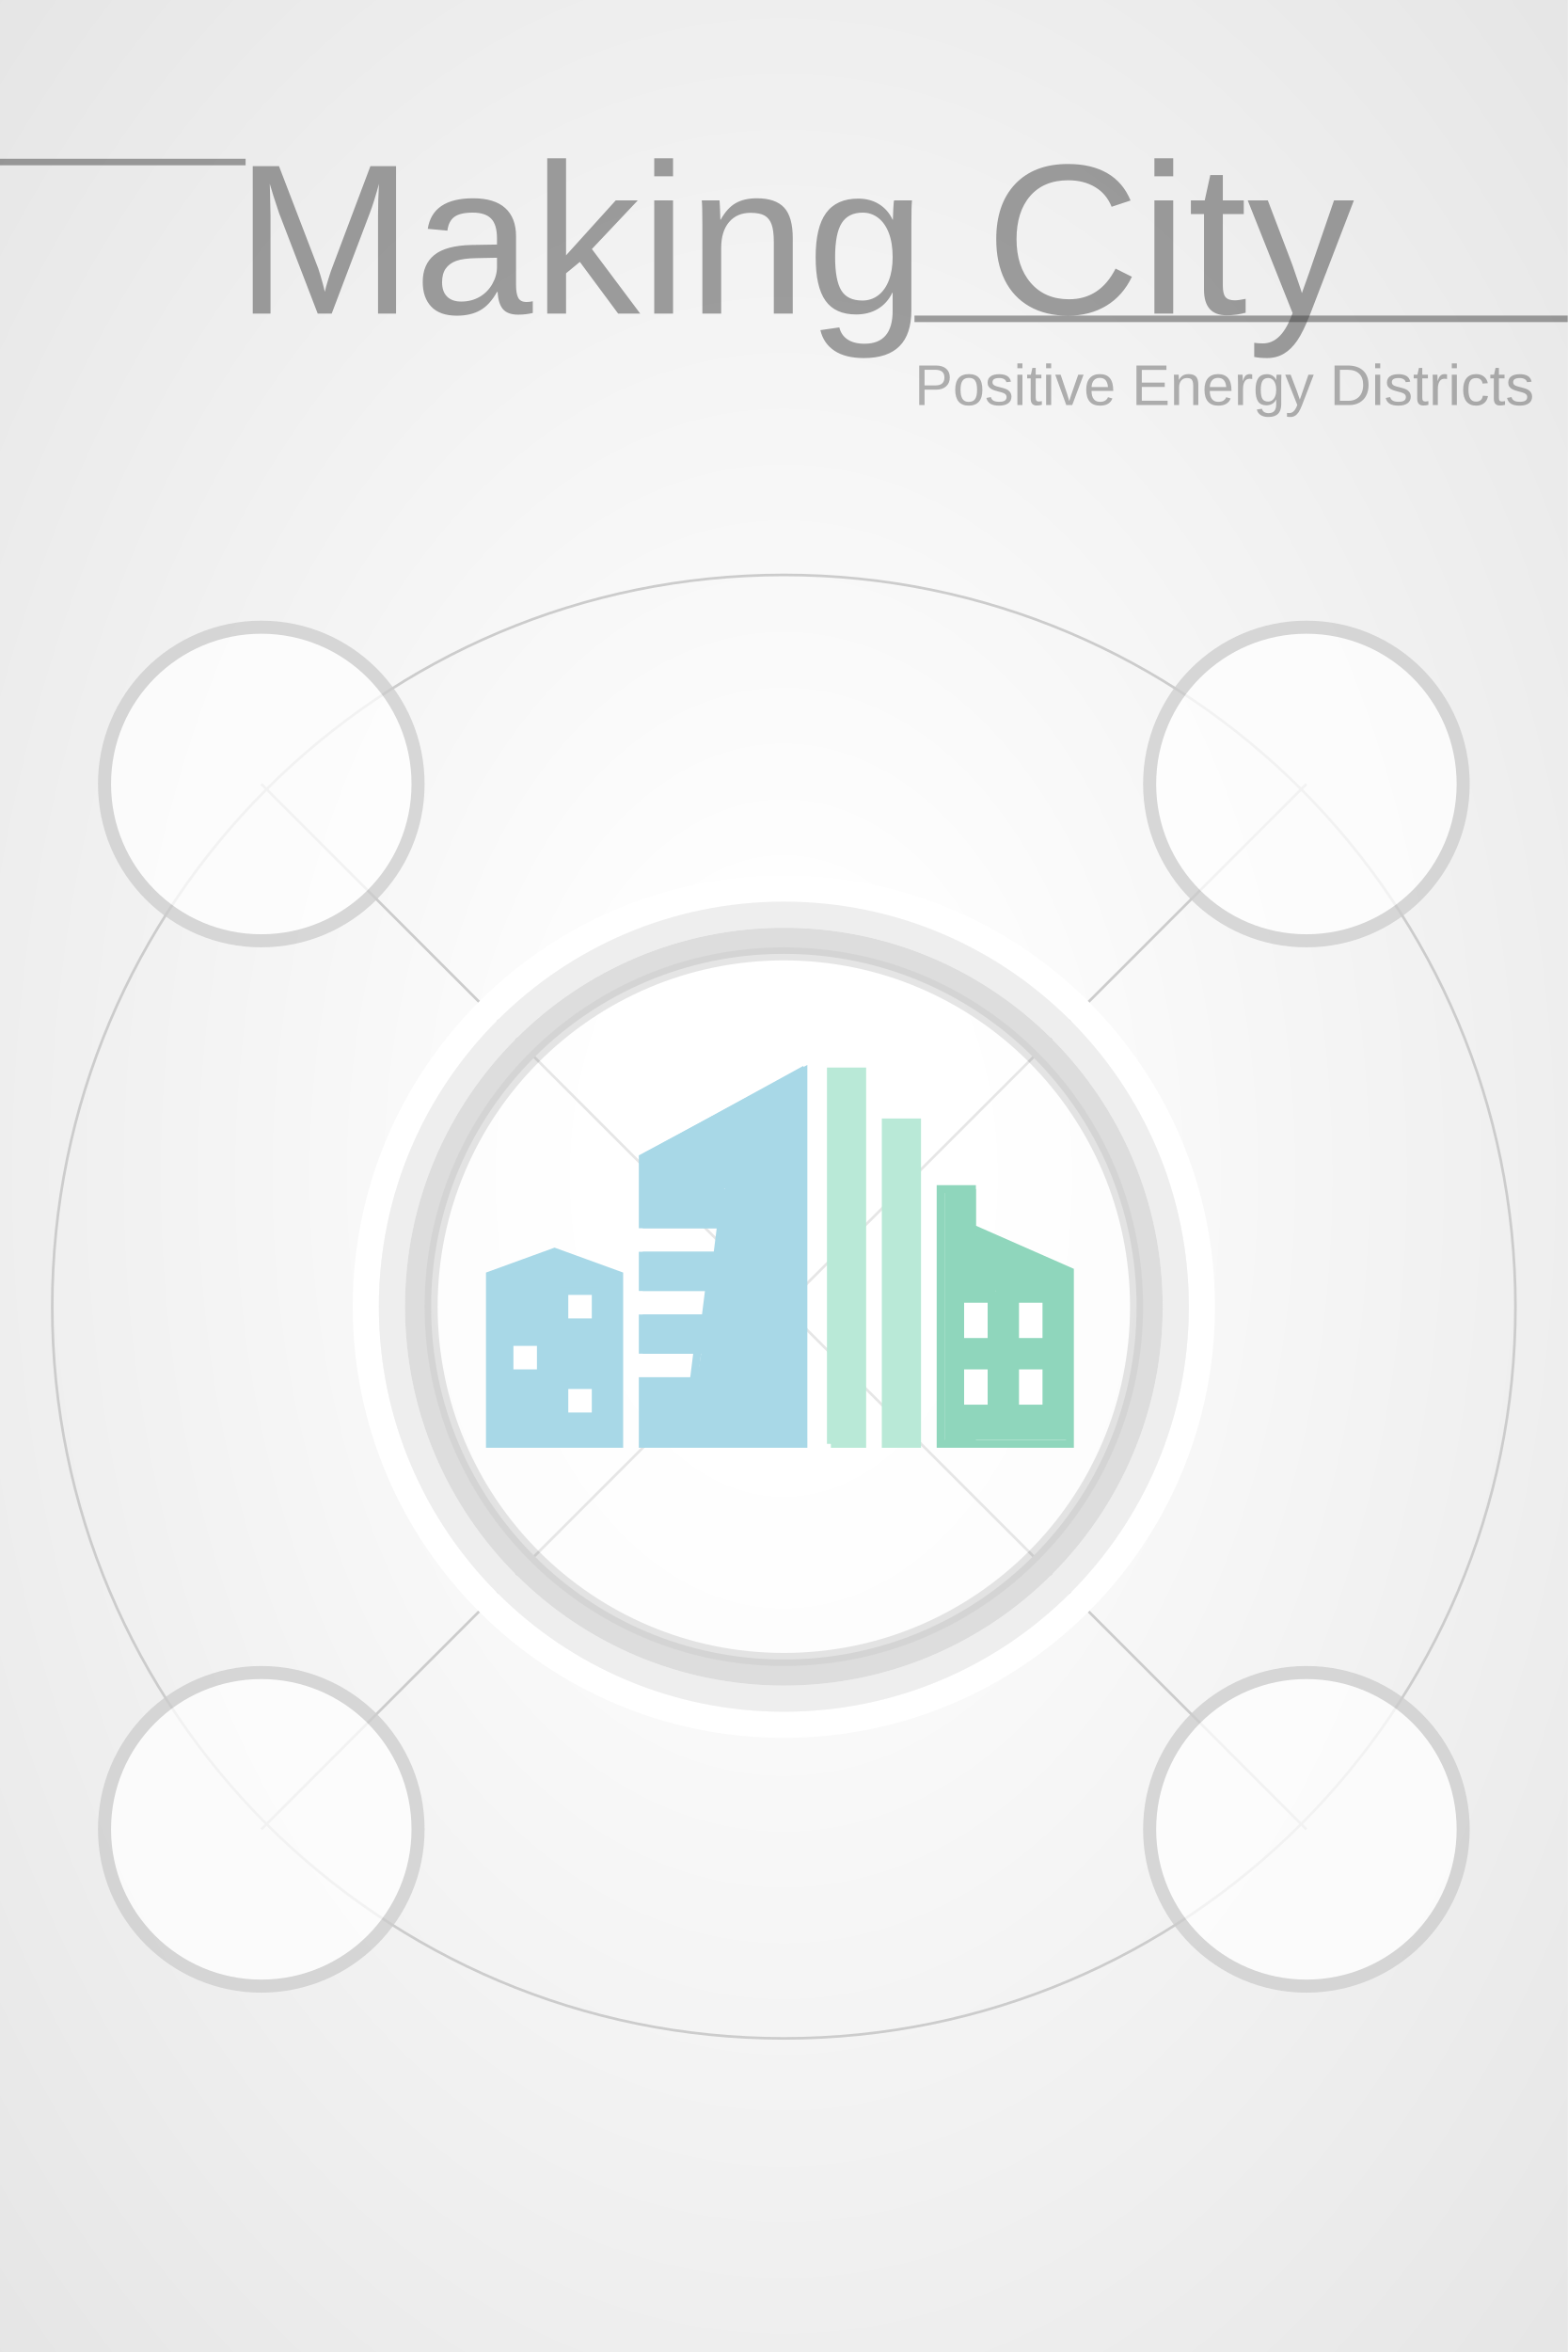
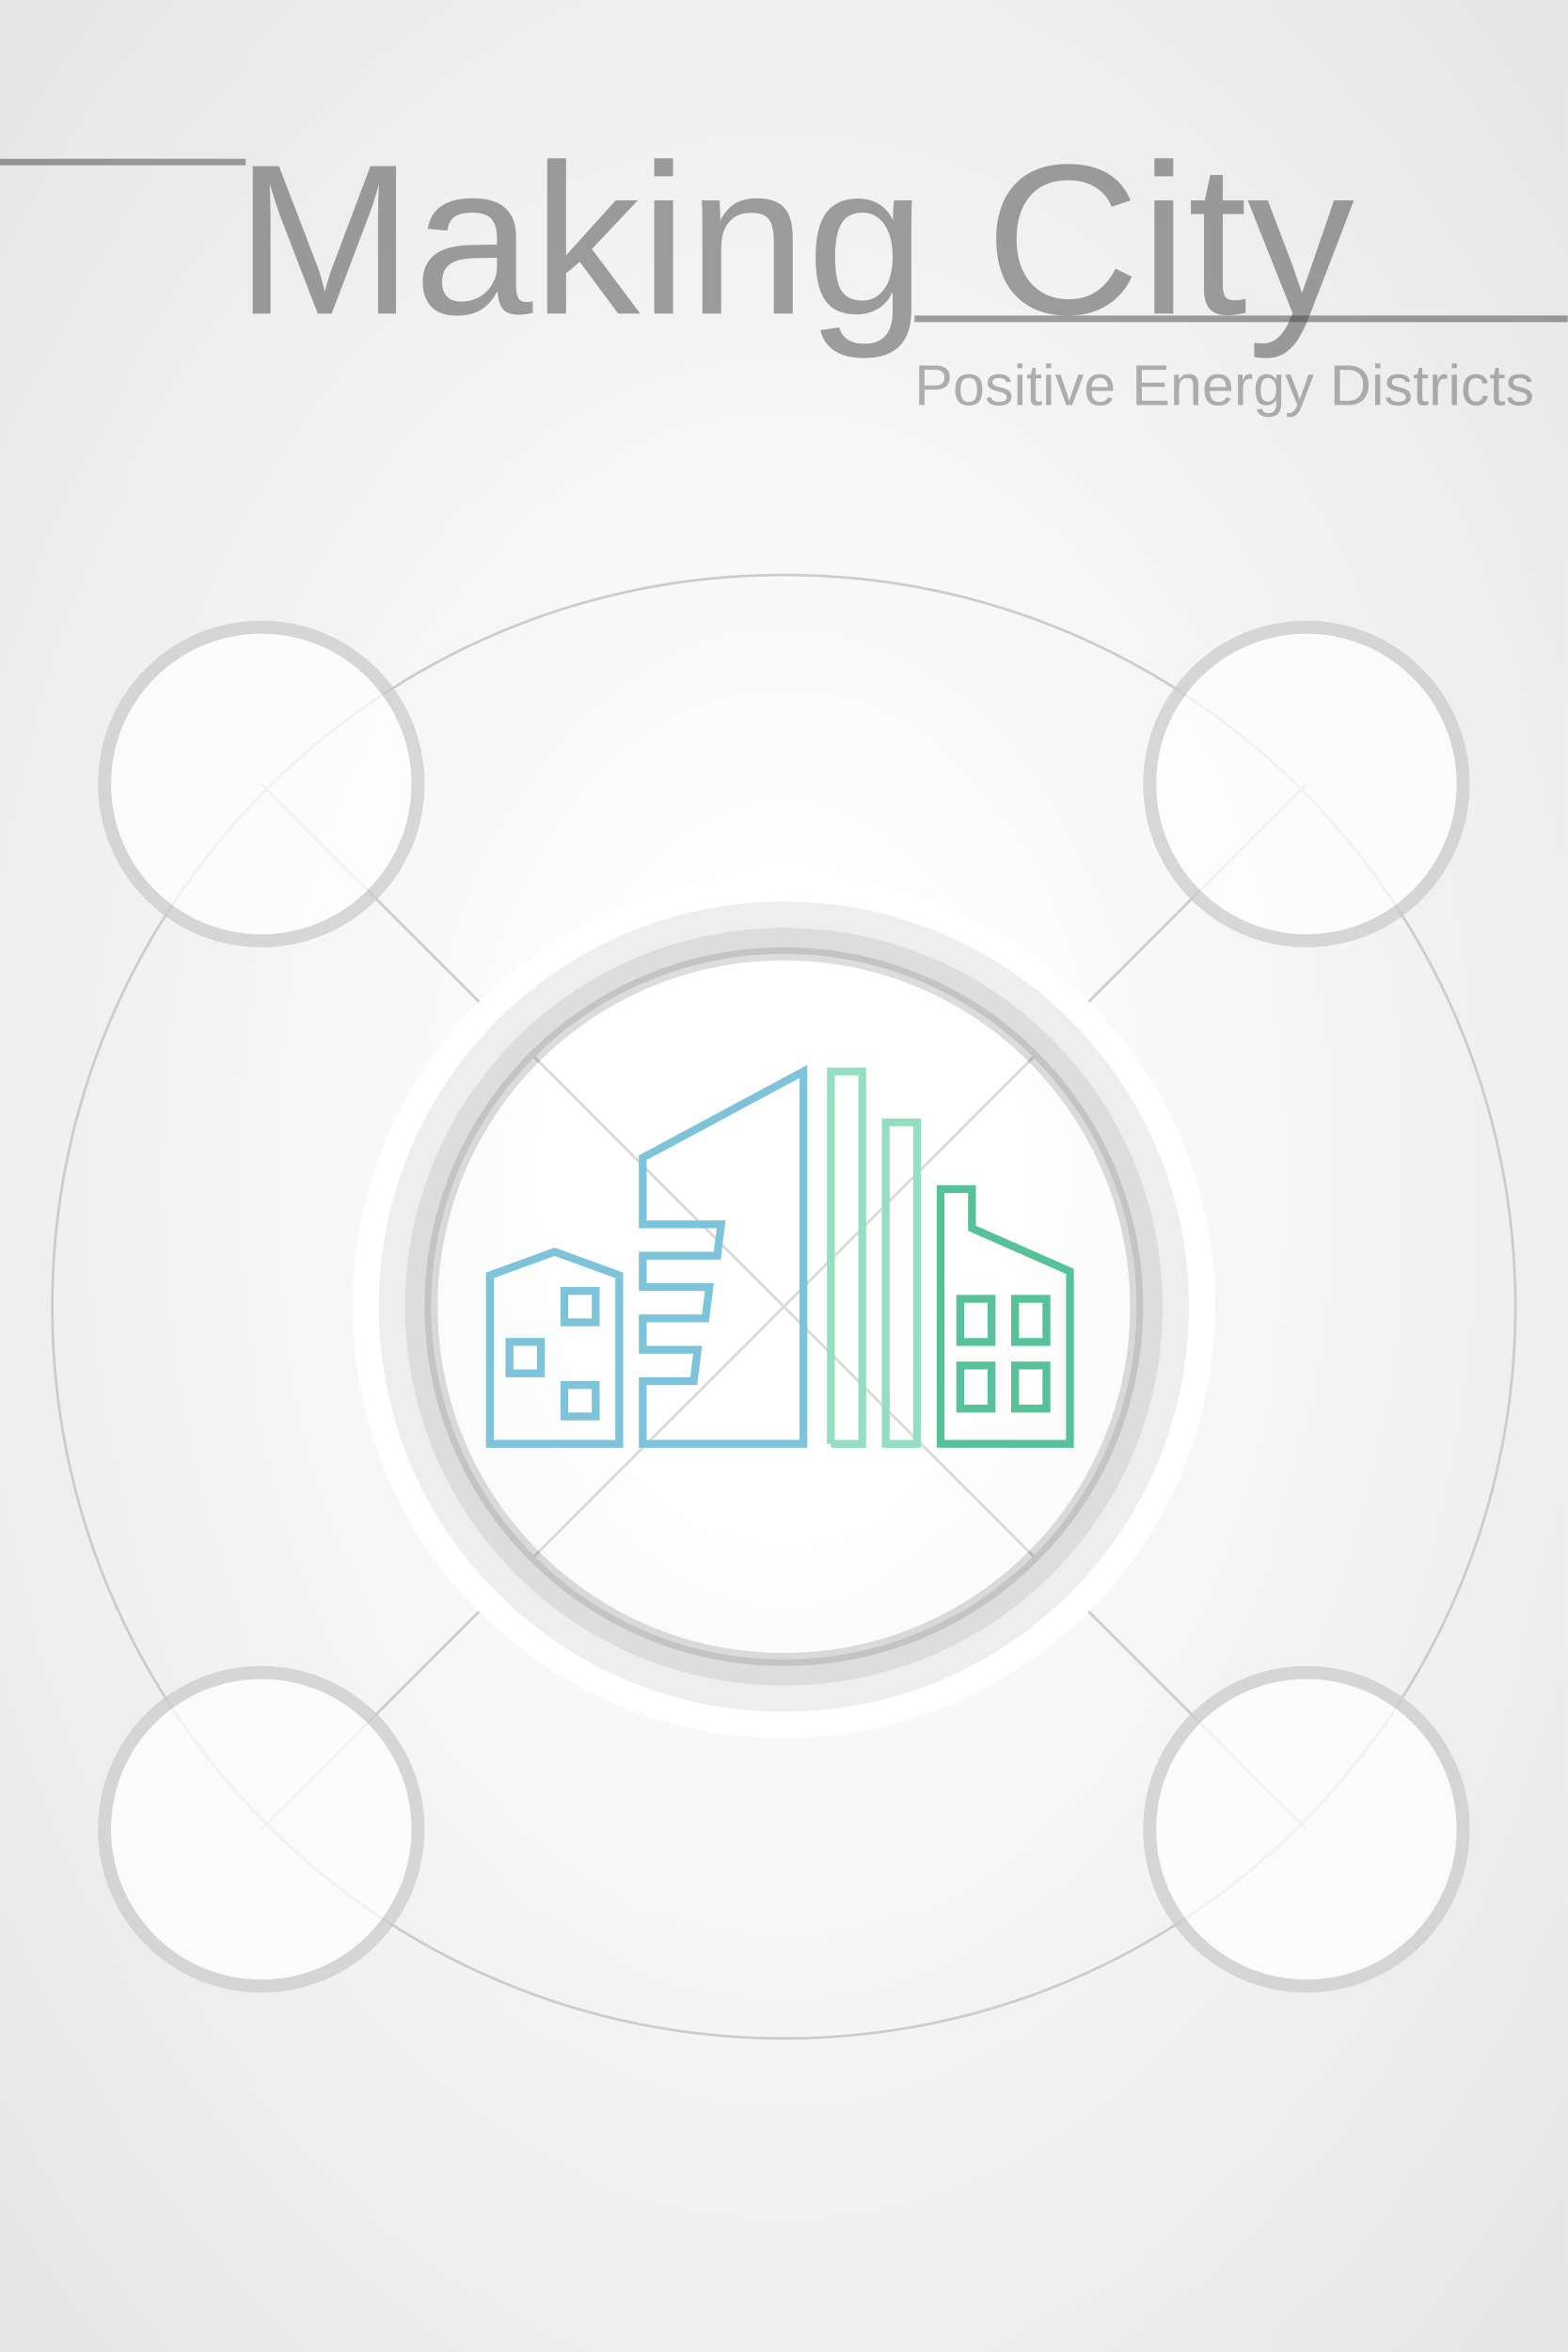
<svg xmlns="http://www.w3.org/2000/svg" width="600" height="900" viewBox="-300 -500 600 900" preserveAspectRatio="xMinYMin meet">
  <style>
.line {
	fill: none;
	stroke-width: 1;
	stroke: #ccc;
}
.circle-district {
	cursor: pointer;
}
.grid-head {
	opacity: 0.5;
	stroke-width: 2.5;
	stroke: #444;
}
</style>
  <defs>
    <radialGradient id="grad" cx="50%" cy="50%" r="100%">
      <stop offset="10%" style="stop-color:#fff; stop-opacity:1" />
      <stop offset="50%" style="stop-color:#eee; stop-opacity:1" />
      <stop offset="90%" style="stop-color:#ddd; stop-opacity:1" />
    </radialGradient>
  </defs>
  <rect x="-300" y="-500" width="600" height="900" fill="url(#grad)" stroke-width="0" stroke="#000" />
  <text x="-210" y="-380" opacity="0.5" font-family="Arial, Helvetica, sans-serif" font-size="82px" fill="#444">Making City</text>
  <path class="grid-head" d="M-300 -438 H-206" />
  <path class="grid-head" d="M50 -378 H300" />
  <text x="50" y="-345" opacity="0.4" font-family="Arial, Helvetica, sans-serif" font-size="22px" fill="#444">Positive Energy Districts</text>
  <path class="line" d="M0,0 L200,-200" />
  <path class="line" d="M0,0 L200,200" />
  <path class="line" d="M0,0 L-200,-200" />
  <path class="line" d="M0,0 L-200,200" />
  <circle cx="0" cy="0" r="280" stroke-width="1" stroke="#ccc" fill="none" />
  <circle cx="0" cy="0" r="160" stroke-width="10" stroke="#fff" fill="none" />
  <circle cx="0" cy="0" r="150" stroke-width="10" stroke="#eee" fill="none" />
  <circle cx="0" cy="0" r="140" stroke-width="10" stroke="#ddd" fill="none" />
  <path id="first-building-path" d="M0,0 L0,43 L16.5,49 L33,43 L33,0 L0,0 Z    M39,0 L39,16 L52,16 L53,24 L39,24 L39,32 L55,32 L56,40 L39,40 L39,48 L58,48 L59,56 L39,56 L39,73 L80,95 L80,0 L39,0 Z" style="stroke:#51b0ce;stroke-width:2px;stroke-dasharray:0px 0px;fill:none;transform: scaleY(-1.5) scaleX(1.5) translate(-75px,-35px);">
    <animate id="first-building-path-animate" attributeName="stroke-dashoffset" from="0" to="0" dur="2s" repeatCount="1" />
  </path>
-   <path id="first-painting-path" d="M5,0 L5,39 L16.5 44 L28,39 L28,5 L5,5 Z    M15,10 L15,38 L20,38 L20,10    M44,0 L44,11 L57,11 L65,60 L44,60 L44,71 L75,88 L75,5 L44,5    M39,44 L80,44    M39,28 L80,28    M65,0 L65,73 L48,65" style="stroke:#51b0ce;stroke-width:10px;stroke-dasharray:0px 0px;fill:none;transform: scaleY(-1.5) scaleX(1.5) translate(-75px,-35px);">
-     <animate id="first-painting-path-animate" attributeName="stroke-dashoffset" from="0" to="0" dur="2s" repeatCount="1" />
-   </path>
+   <path id="first-painting-path" d="M5,0 L5,39 L16.5 44 L28,39 L28,5 L5,5 Z    M15,10 L15,38 L20,38 L20,10    M44,0 L44,11 L57,11 L65,60 L44,60 L44,71 L75,88 L75,5 L44,5    M39,44 L80,44    M39,28 L80,28    M65,0 L65,73 L48,65" style="stroke:#fff;stroke-width:0px;fill:none;transform: scaleY(-1.5) scaleX(1.5) translate(-75px,-35px);" />
  <rect x="19" y="7" width="8" height="8" style="stroke:#51b0ce;stroke-width:2px;fill:#fff;transform: scaleY(-1.5) scaleX(1.5) translate(-75px,-35px);">
    <animate attributeName="opacity" from="0" to="1" dur="2s" />
  </rect>
  <rect x="5" y="18" width="8" height="8" style="stroke:#51b0ce;stroke-width:2px;fill:#fff;transform: scaleY(-1.5) scaleX(1.5) translate(-75px,-35px);">
    <animate attributeName="opacity" from="0" to="1" dur="2s" />
  </rect>
  <rect x="19" y="31" width="8" height="8" style="stroke:#51b0ce;stroke-width:2px;fill:#fff;transform: scaleY(-1.5) scaleX(1.5) translate(-75px,-35px);">
    <animate attributeName="opacity" from="0" to="1" dur="2s" />
  </rect>
  <path id="second-building-path" d="M87,0 L87,95 L95,95 L95,0 L87,0 M101,0 L101,82 L109,82 L109,0 L101,0 Z" style="stroke:#73d3ae;stroke-width:2px;stroke-dasharray:0px 0px;fill:none;transform: scaleY(-1.5) scaleX(1.5) translate(-75px,-35px);">
    <animate id="second-building-path-animate" attributeName="stroke-dashoffset" from="0" to="0" dur="2s" repeatCount="1" />
  </path>
-   <path id="second-painting-path" d="M91,0 L91,95 M105,0 L105,82" style="stroke:#73d3ae;stroke-width:8px;stroke-dasharray:0px 0px;fill:none;transform: scaleY(-1.5) scaleX(1.5) translate(-75px,-35px);">
-     <animate id="second-painting-path-animate" attributeName="stroke-dashoffset" from="0" to="0" dur="2s" repeatCount="1" />
-   </path>
+   <path id="second-painting-path" d="M91,0 L91,95 M105,0 L105,82" style="stroke:#fff;stroke-width:0px;fill:none;transform: scaleY(-1.5) scaleX(1.5) translate(-75px,-35px);" />
  <path id="third-building-path" d="M115,0 L115,65 L123,65 L123,55 L148,44 L148,0 L115,0 Z" style="stroke:#1fac78;stroke-width:2px;stroke-dasharray:0px 0px;fill:none;transform: scaleY(-1.5) scaleX(1.5) translate(-75px,-35px);">
    <animate id="third-building-path-animate" attributeName="stroke-dashoffset" from="0" to="0" dur="2s" repeatCount="1" />
  </path>
-   <path id="third-painting-path" d="M120,0 L120,65 L120,51 L144,41 L144,5 L125,5 L125,45 L140,39 L140,5 L133,5 L133,39" style="stroke:#1fac78;stroke-width:8px;stroke-dasharray:0px 0px;fill:none;transform: scaleY(-1.5) scaleX(1.5) translate(-75px,-35px);">
-     <animate id="third-painting-path-animate" attributeName="stroke-dashoffset" from="0" to="0" dur="2s" repeatCount="1" />
-   </path>
+   <path id="third-painting-path" d="M119,0 L119,65 L119,52 L144,41 L144,5 L125,5 L125,45 L140,39 L140,4 L133,4 L133,39" style="stroke:#fff;stroke-width:0px;fill:none;transform: scaleY(-1.5) scaleX(1.5) translate(-75px,-35px);" />
  <rect x="120" y="9" width="8" height="11" style="stroke:#1fac78;stroke-width:2px;fill:#fff;transform: scaleY(-1.5) scaleX(1.5) translate(-75px,-35px);">
    <animate attributeName="opacity" from="0" to="1" dur="2s" />
  </rect>
  <rect x="120" y="26" width="8" height="11" style="stroke:#1fac78;stroke-width:2px;fill:#fff;transform: scaleY(-1.5) scaleX(1.5) translate(-75px,-35px);">
    <animate attributeName="opacity" from="0" to="1" dur="2s" />
  </rect>
  <rect x="134" y="9" width="8" height="11" style="stroke:#1fac78;stroke-width:2px;fill:#fff;transform: scaleY(-1.5) scaleX(1.5) translate(-75px,-35px);">
    <animate attributeName="opacity" from="0" to="1" dur="2s" />
  </rect>
  <rect x="134" y="26" width="8" height="11" style="stroke:#1fac78;stroke-width:2px;fill:#fff;transform: scaleY(-1.5) scaleX(1.5) translate(-75px,-35px);">
    <animate attributeName="opacity" from="0" to="1" dur="2s" />
  </rect>
-   <circle class="circle-district" id="district" cx="0" cy="0" r="135" stroke-width="5" stroke="#ccc" fill="#fff" opacity="0.5" transform="scale(1.0)">
+   <circle class="circle-district" id="district" cx="0" cy="0" r="135" stroke-width="5" stroke="#777" fill="#fff" opacity="0.25" transform="scale(1.0)">
    <animate attributeName="r" begin="0s" dur="3s" repeatCount="indefinite" values="135;145;135" />
  </circle>
  <circle cx="200" cy="-200" r="60" stroke-width="5" stroke="#ccc" fill="#fff" opacity="0.75" />
  <circle cx="200" cy="200" r="60" stroke-width="5" stroke="#ccc" fill="#fff" opacity="0.75" />
  <circle cx="-200" cy="-200" r="60" stroke-width="5" stroke="#ccc" fill="#fff" opacity="0.75" />
  <circle cx="-200" cy="200" r="60" stroke-width="5" stroke="#ccc" fill="#fff" opacity="0.75" />
</svg>
